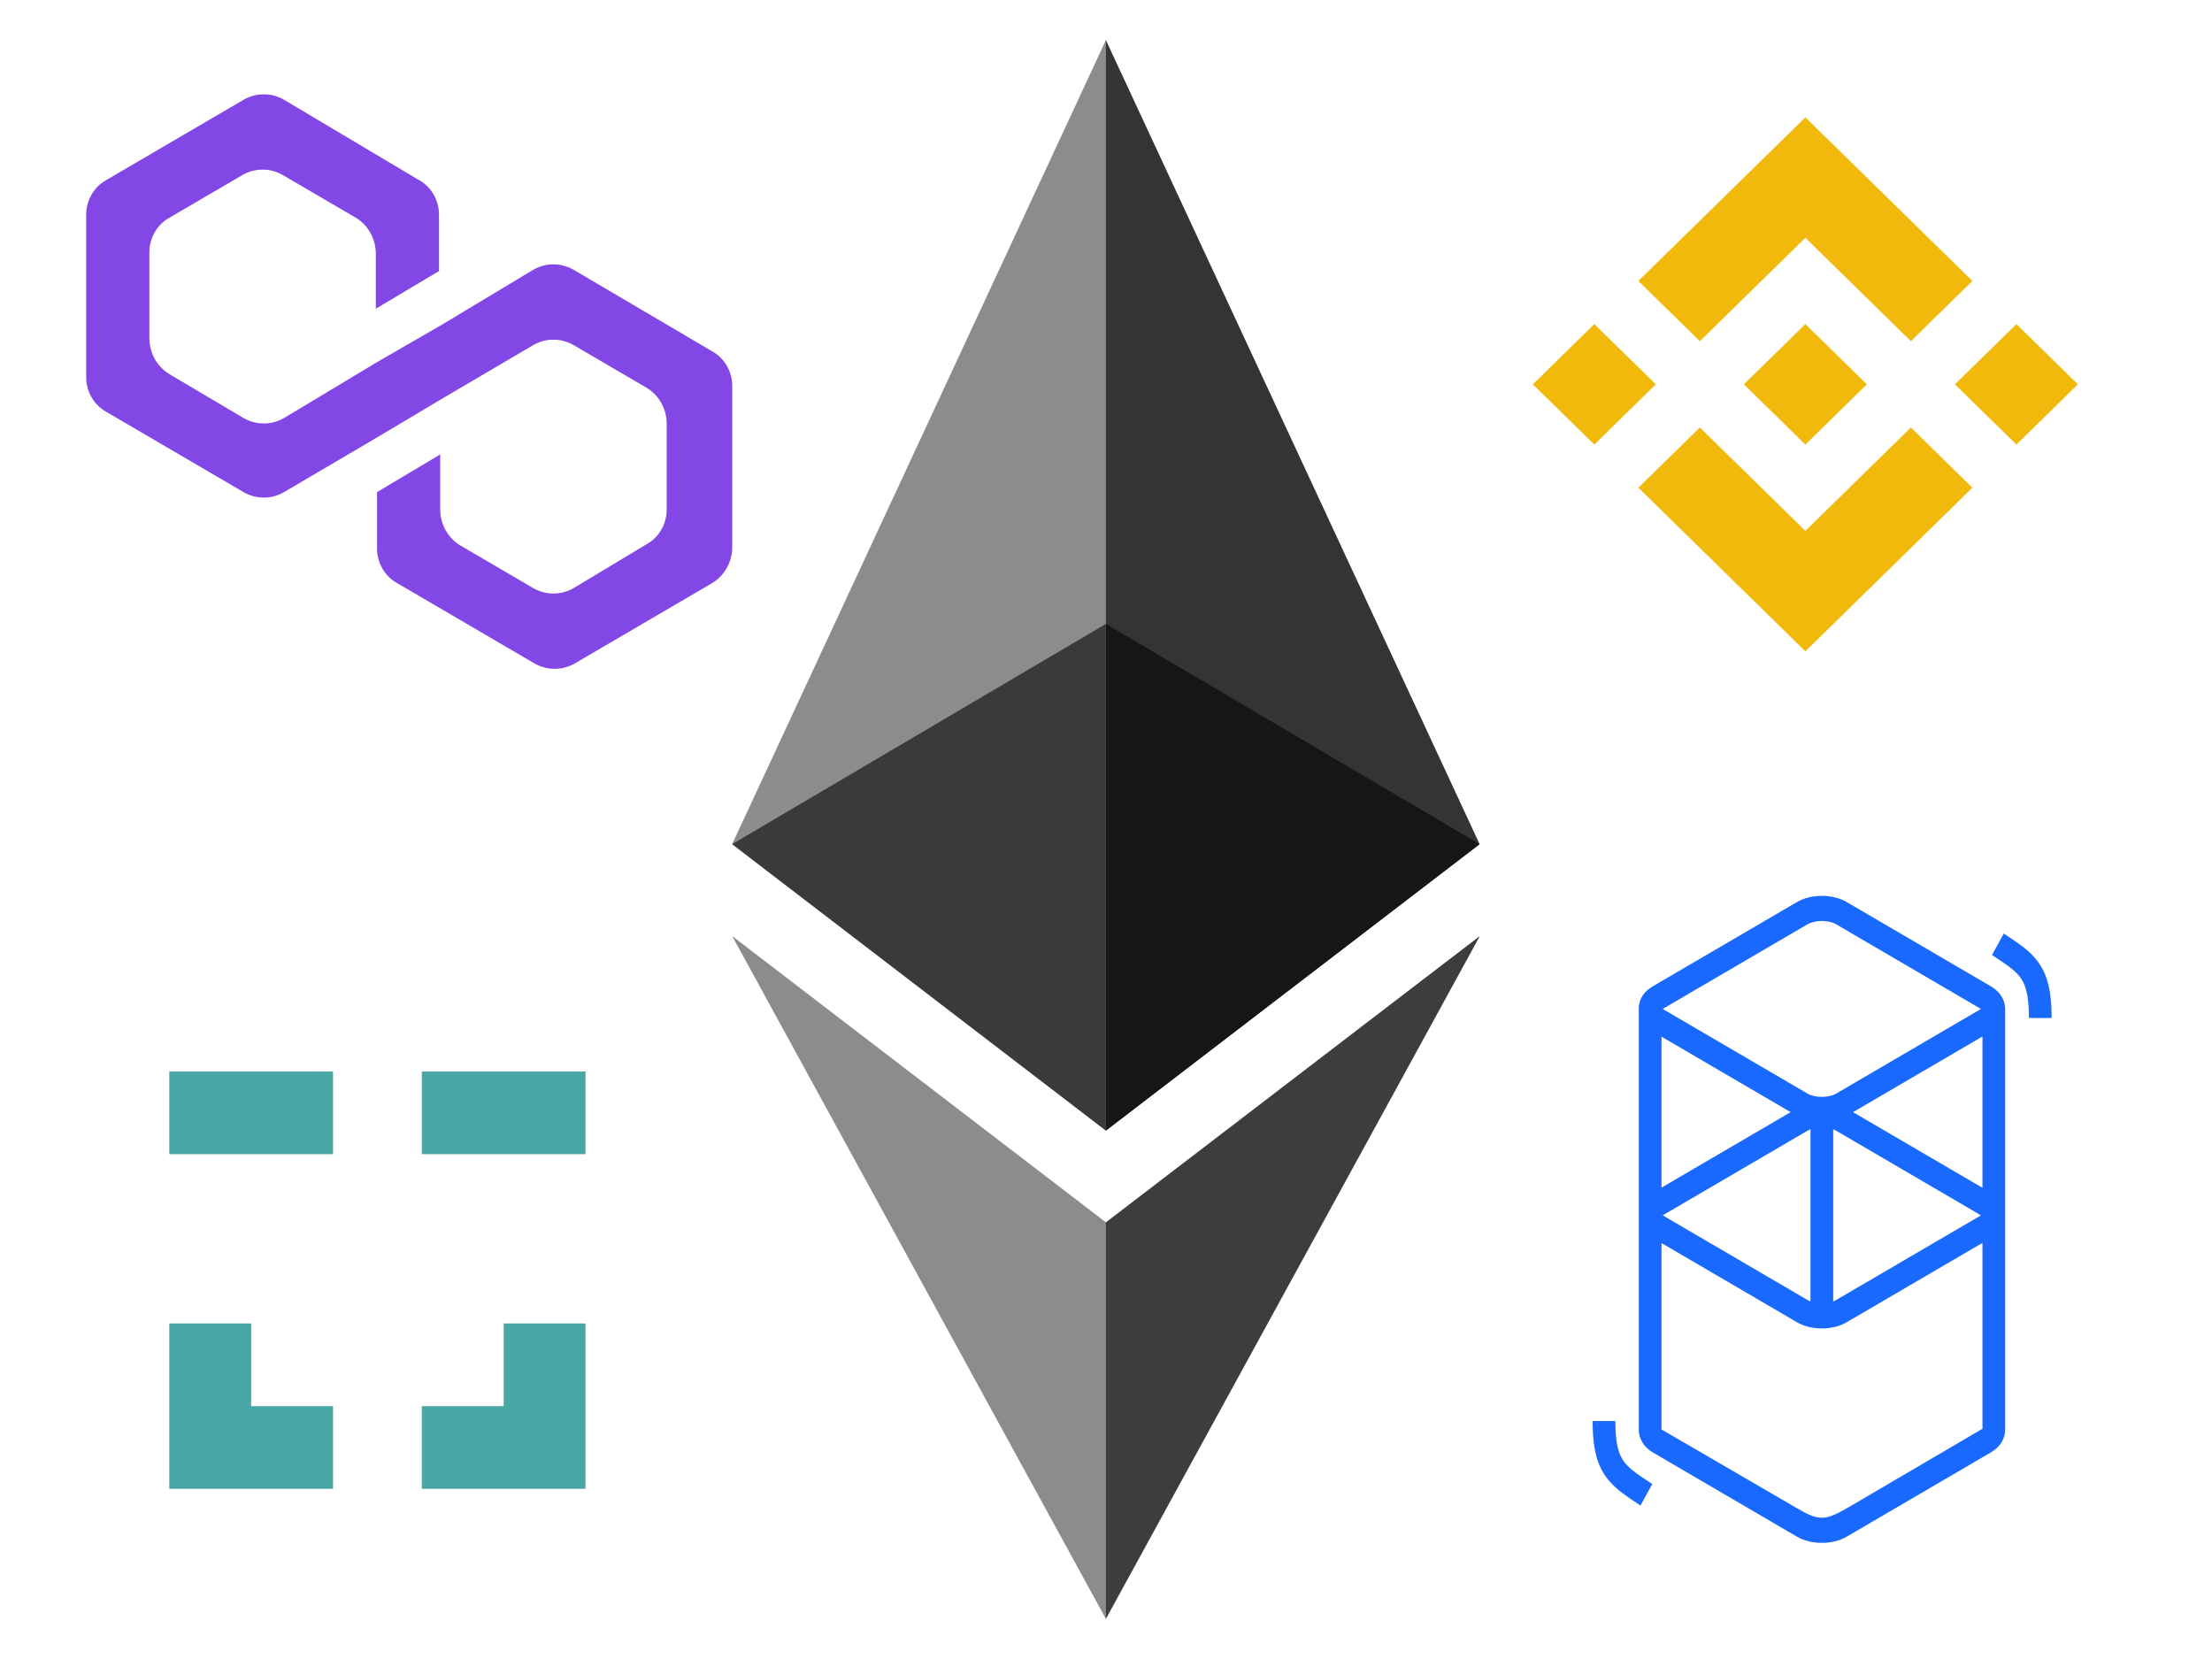
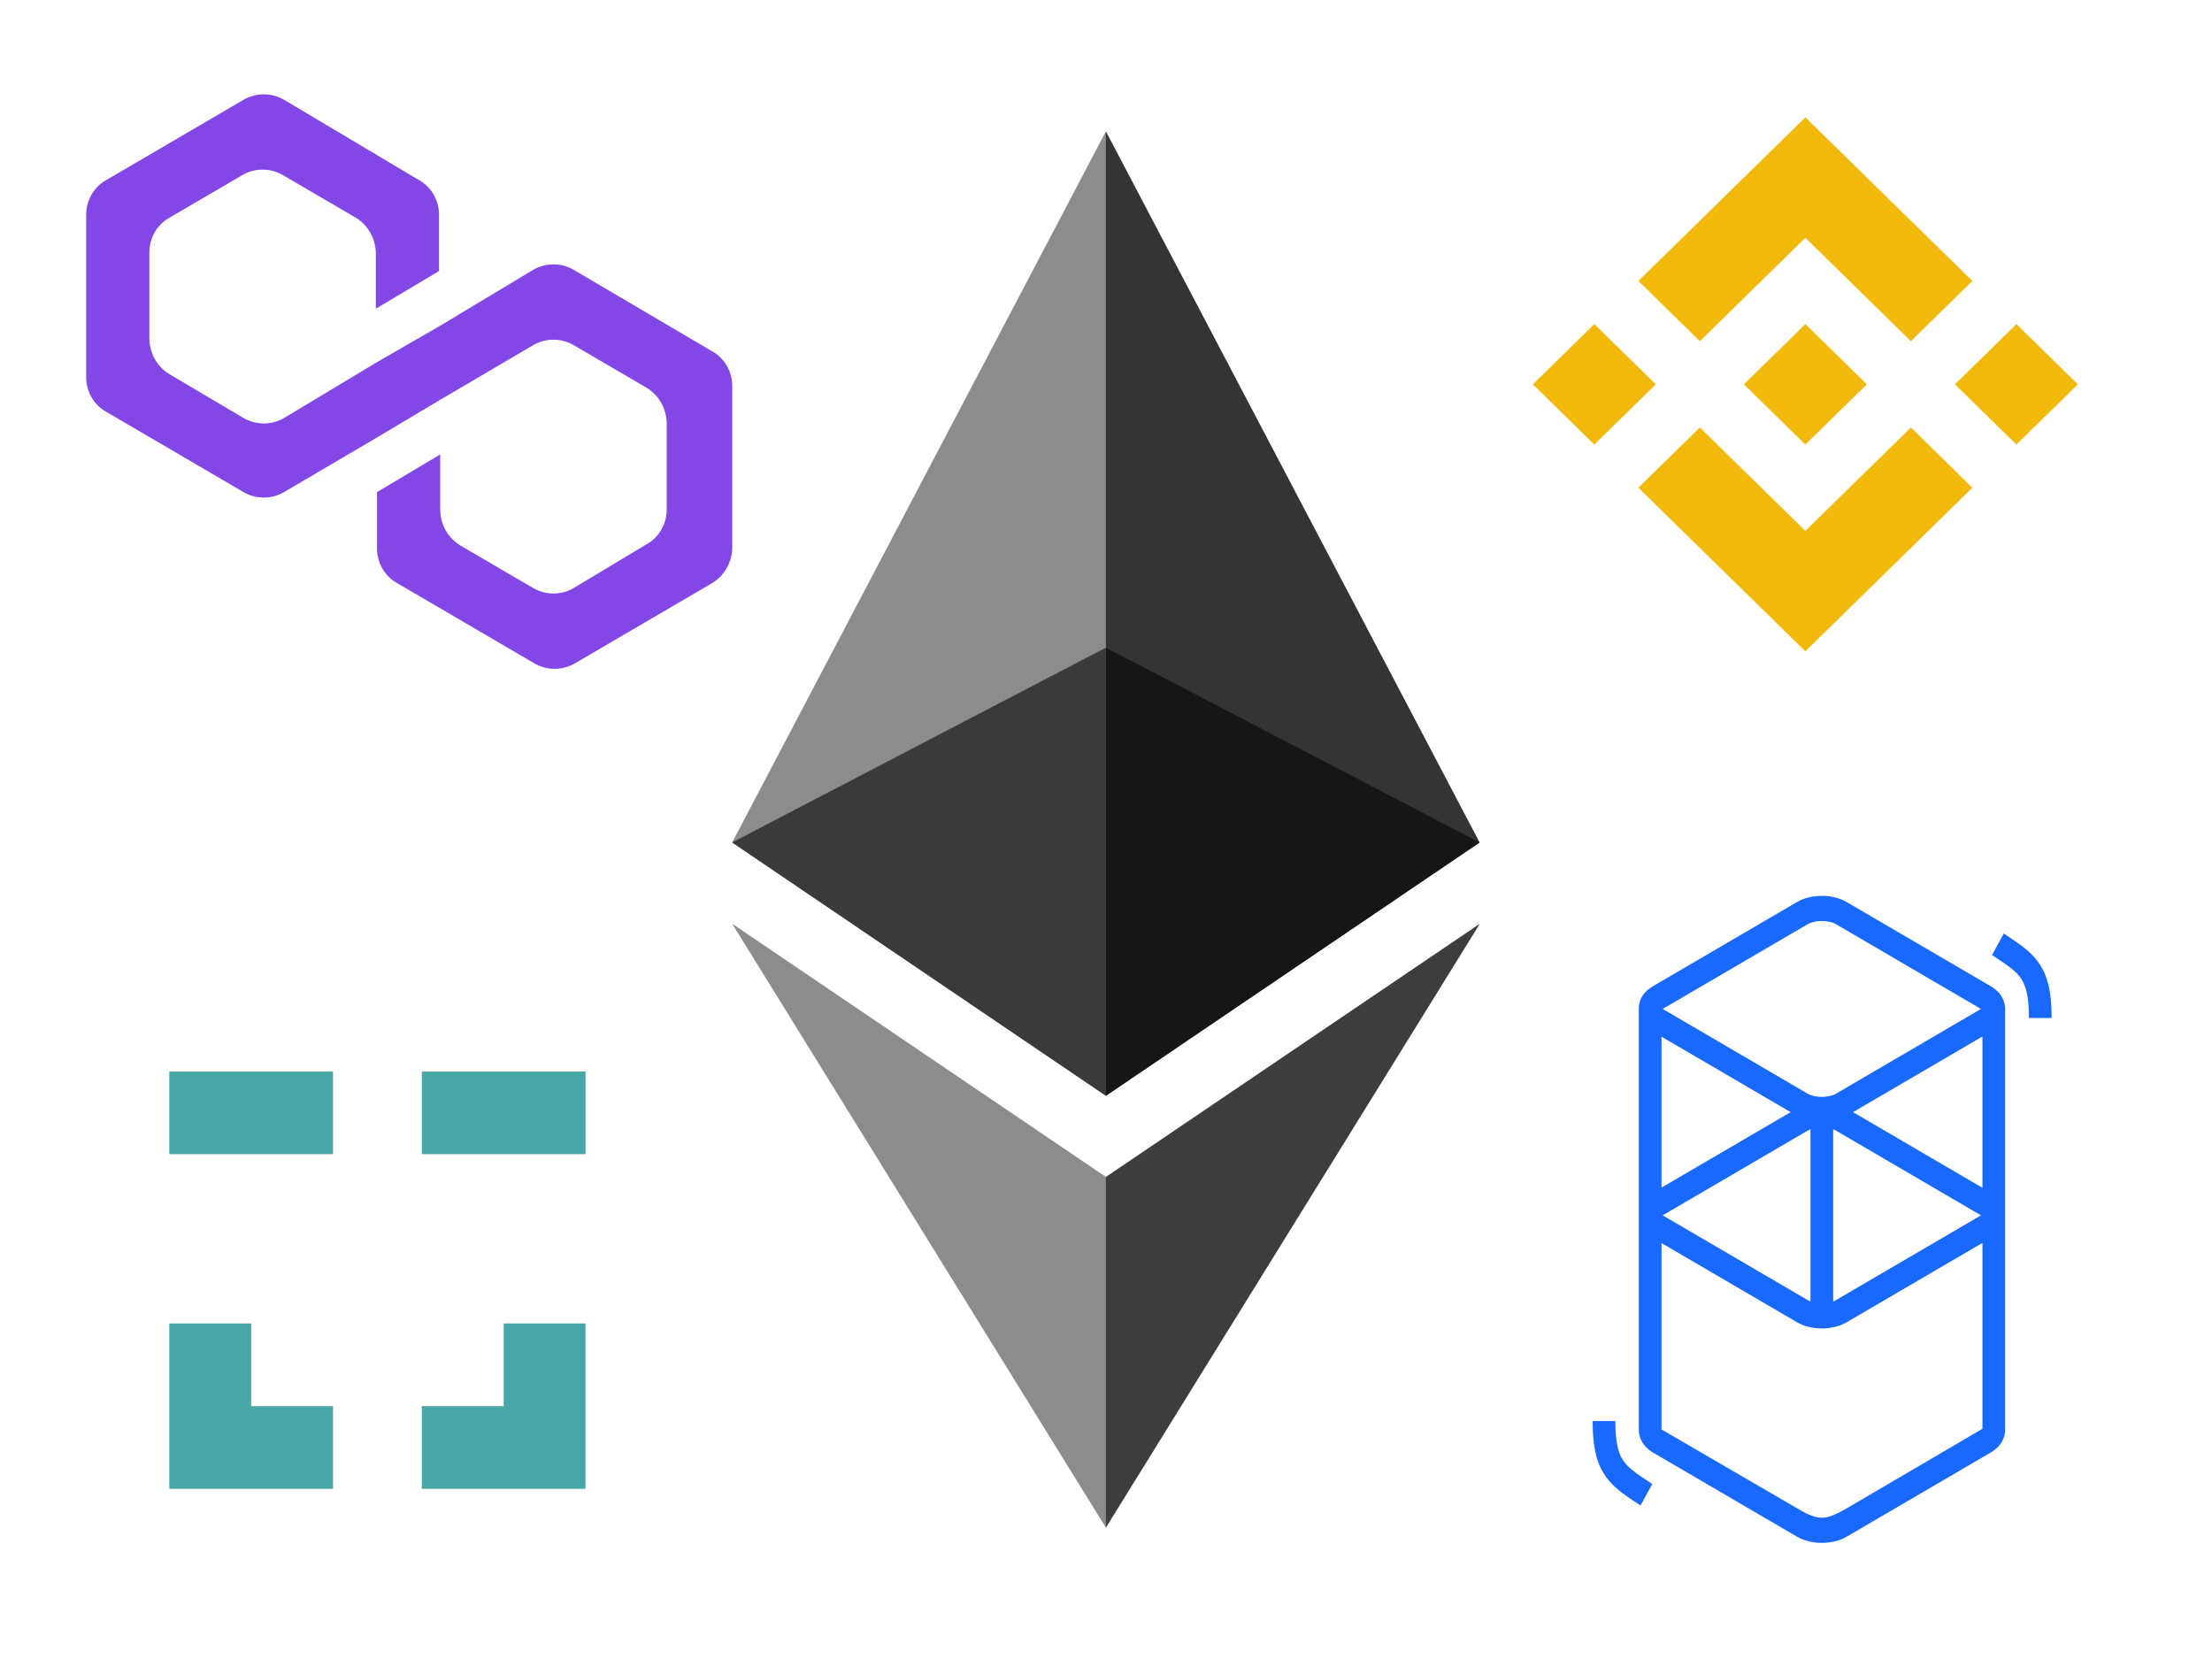
<svg xmlns="http://www.w3.org/2000/svg" width="800" height="600">
  <g>
-     <g id="svg_1" stroke="null">
-       <polygon id="svg_2" points="399.96,14.5 397.006,27.513 397.006,405.07 399.96,408.89 535.123,305.293 399.96,14.5 " fill="#343434" stroke="null" />
-       <polygon id="svg_3" points="399.96,14.5 264.798,305.293 399.96,408.89 399.96,225.639 399.96,14.5 " fill="#8c8c8c" stroke="null" />
-       <polygon id="svg_4" points="399.96,442.076 398.296,444.703 398.296,579.196 399.96,585.5 535.202,338.531 399.96,442.076 " fill="#3d3d3c" stroke="null" />
-       <polygon id="svg_5" points="399.96,585.5 399.96,442.07 264.798,338.531 399.96,585.5 " fill="#8c8c8c" stroke="null" />
-       <polygon id="svg_6" points="399.96,408.89 535.123,305.299 399.96,225.639 399.96,408.89 " fill="#161616" stroke="null" />
-       <polygon id="svg_7" points="264.798,305.299 399.96,408.89 399.96,225.639 264.798,305.299 " fill="#3a3a39" stroke="null" />
+     <g stroke="null" id="svg_1">
+       <polygon stroke="null" id="svg_2" points="399.96,47.5 397.006,59.009 397.006,392.925 399.96,396.304 535.123,304.681 399.96,47.5 " fill="#343434" />
+       <polygon stroke="null" id="svg_3" points="399.96,47.5 264.798,304.681 399.96,396.304 399.96,234.234 399.96,47.5 " fill="#8c8c8c" />
+       <polygon stroke="null" id="svg_4" points="399.96,425.654 398.296,427.977 398.296,546.925 399.96,552.5 535.202,334.077 399.96,425.654 " fill="#3d3d3c" />
+       <polygon stroke="null" id="svg_5" points="399.96,552.5 399.96,425.649 264.798,334.077 399.96,552.5 " fill="#8c8c8c" />
+       <polygon stroke="null" id="svg_6" points="399.96,396.304 535.123,304.686 399.96,234.234 399.96,396.304 " fill="#161616" />
+       <polygon stroke="null" id="svg_7" points="264.798,304.686 399.96,396.304 399.96,234.234 264.798,304.686 " fill="#3a3a39" />
    </g>
    <g id="svg_8" stroke="null">
      <path id="svg_9" d="m649.887,326.242c5.113,-2.989 12.893,-2.989 18.006,0l52.175,30.497c3.079,1.8 4.771,4.482 5.074,7.251l0.05,0l0,153.294c-0.068,3.02 -1.775,6.021 -5.124,7.978l-52.175,30.497c-5.113,2.989 -12.893,2.989 -18.006,0l-52.175,-30.497c-3.334,-1.949 -4.935,-4.97 -5.014,-7.978c-0.008,-0.309 -0.009,-0.563 -0,-0.772l0,-151.489c-0.008,-0.213 -0.008,-0.425 -0,-0.637l0,-0.396l0.023,0c0.232,-2.8 1.846,-5.413 4.991,-7.251l52.175,-30.497l0,0zm67.092,123.269l-49.086,28.692c-5.113,2.989 -12.893,2.989 -18.006,0l-48.977,-28.628l0,67.407l48.977,28.476c2.894,1.711 5.904,3.379 8.834,3.451l0.169,0.002c2.925,0.011 5.764,-1.633 8.644,-3.189l49.446,-28.987l0,-67.225l-0,0zm-132.767,64.44c0,5.873 0.617,9.734 1.841,12.453c1.015,2.254 2.538,3.977 5.319,6.073l0.159,0.119c0.61,0.456 1.283,0.933 2.101,1.493l0.965,0.654l2.964,1.979l-4.25,7.777l-3.317,-2.217l-0.558,-0.379c-0.959,-0.655 -1.754,-1.218 -2.495,-1.771c-7.926,-5.913 -10.882,-12.36 -10.94,-25.772l-0.001,-0.409l8.212,0l-0,0zm70.572,-105.527c-0.38,0.144 -0.737,0.312 -1.061,0.501l-52.175,30.497c-0.055,0.032 -0.107,0.064 -0.157,0.095l-0.044,0.028l0.082,0.052l0.119,0.071l52.175,30.497c0.325,0.19 0.681,0.357 1.061,0.501l0,-62.244l0,0zm8.212,0l0,62.244c0.38,-0.144 0.737,-0.312 1.062,-0.501l52.175,-30.497c0.055,-0.032 0.107,-0.064 0.157,-0.095l0.044,-0.028l-0.082,-0.052l-0.119,-0.071l-52.175,-30.497c-0.325,-0.19 -0.681,-0.357 -1.062,-0.501l-0,-0zm53.983,-33.56l-46.805,27.358l46.805,27.358l0,-54.717zm-116.069,0.064l0,54.589l46.695,-27.294l-46.695,-27.294zm63.148,-40.65c-2.713,-1.586 -7.622,-1.586 -10.336,0l-52.175,30.497c-0.055,0.032 -0.107,0.064 -0.157,0.095l-0.044,0.028l0.082,0.052l0.119,0.072l52.175,30.497c2.713,1.586 7.622,1.586 10.336,0l52.175,-30.497c0.055,-0.032 0.107,-0.064 0.157,-0.095l0.044,-0.028l-0.082,-0.052l-0.119,-0.072l-52.175,-30.497l-0,-0zm60.631,3.344l3.317,2.217l0.557,0.379c0.959,0.655 1.754,1.218 2.495,1.771c7.926,5.913 10.882,12.361 10.94,25.773l0.001,0.409l-8.212,0c0,-5.874 -0.617,-9.734 -1.842,-12.454c-1.015,-2.254 -2.538,-3.977 -5.319,-6.073l-0.159,-0.119c-0.61,-0.455 -1.283,-0.932 -2.101,-1.493l-0.965,-0.654l-2.964,-1.979l4.251,-7.777l0,-0z" fill="#1969FF" stroke="null" />
    </g>
    <g id="svg_10" stroke="null">
      <path id="svg_11" d="m207.49,97.587a15.021,15.564 0 0 0 -14.657,0l-33.625,20.207l-22.848,13.178l-33.625,20.207a15.024,15.566 0 0 1 -14.657,0l-26.727,-15.814a14.582,15.108 0 0 1 -7.328,-12.739l0,-31.189a13.71,14.205 0 0 1 7.328,-12.739l26.296,-15.375a15.023,15.566 0 0 1 14.657,0l26.296,15.375a14.582,15.108 0 0 1 7.328,12.739l0,20.207l22.848,-13.617l0,-20.207a13.71,14.205 0 0 0 -7.328,-12.739l-48.713,-28.992a15.023,15.566 0 0 0 -14.657,0l-49.575,28.992a13.71,14.205 0 0 0 -7.328,12.739l0,58.425a13.71,14.205 0 0 0 7.328,12.739l49.575,28.993a15.024,15.566 0 0 0 14.657,0l33.625,-19.768l22.848,-13.618l33.625,-19.767a15.021,15.563 0 0 1 14.657,0l26.296,15.375a14.582,15.109 0 0 1 7.329,12.739l0,31.189a13.71,14.205 0 0 1 -7.329,12.739l-26.296,15.814a15.023,15.565 0 0 1 -14.657,0l-26.297,-15.375a14.583,15.109 0 0 1 -7.328,-12.739l0,-20.207l-22.848,13.618l0,20.207a13.71,14.205 0 0 0 7.329,12.739l49.575,28.993a15.023,15.565 0 0 0 14.657,0l49.575,-28.993a14.582,15.109 0 0 0 7.329,-12.739l0,-58.424a13.71,14.205 0 0 0 -7.329,-12.739l-50.006,-29.432l0,0z" fill="#8247e5" stroke="null" />
    </g>
    <g id="svg_12" stroke="null">
      <g id="svg_13" stroke="null">
        <polygon id="svg_14" points="152.554,538.461 211.768,538.461 211.768,478.642 182.161,478.642 182.161,508.551 152.554,508.551 152.554,538.461 " fill="#48a8a6" stroke="null" />
        <polygon id="svg_15" points="120.445,538.461 61.231,538.461 61.231,478.642 90.838,478.642 90.838,508.551 120.445,508.551 120.445,538.461 " fill="#48a8a6" stroke="null" />
        <rect id="svg_16" width="59.215" height="29.875" fill="#48a8a6" y="387.539" x="61.231" stroke="null" />
        <rect id="svg_17" x="152.555" width="59.215" height="29.875" fill="#48a8a6" y="387.539" stroke="null" />
      </g>
    </g>
    <g id="svg_18" stroke="null">
      <polygon id="svg_19" points="614.776,123.397 637.013,101.612 641.824,96.898 652.939,86.009 691.102,123.397 713.34,101.612 652.939,42.436 592.538,101.612 614.776,123.397 " fill="#f0b90b" stroke="null" />
      <rect id="svg_20" x="562.555" y="191.853" width="19.962" height="19.962" fill="#f0b90b" transform="matrix(1.11398 -1.09138 1.11398 1.09138 -209.696 543.576)" stroke="null" />
      <polygon id="svg_21" points="691.102,154.603 652.939,191.991 639.537,178.861 637.013,176.388 614.776,154.603 592.538,176.388 652.939,235.564 713.34,176.388 691.102,154.603 " fill="#f0b90b" stroke="null" />
      <rect id="svg_22" x="499.916" y="157.595" width="19.962" height="19.962" fill="#f0b90b" transform="matrix(1.11398 -1.09138 1.11398 1.09138 -178.08 512.602)" stroke="null" />
      <rect id="svg_23" x="625.194" y="226.112" width="19.962" height="19.962" fill="#f0b90b" transform="matrix(1.11398 -1.09138 1.11398 1.09138 -241.311 574.55)" stroke="null" />
    </g>
  </g>
</svg>
